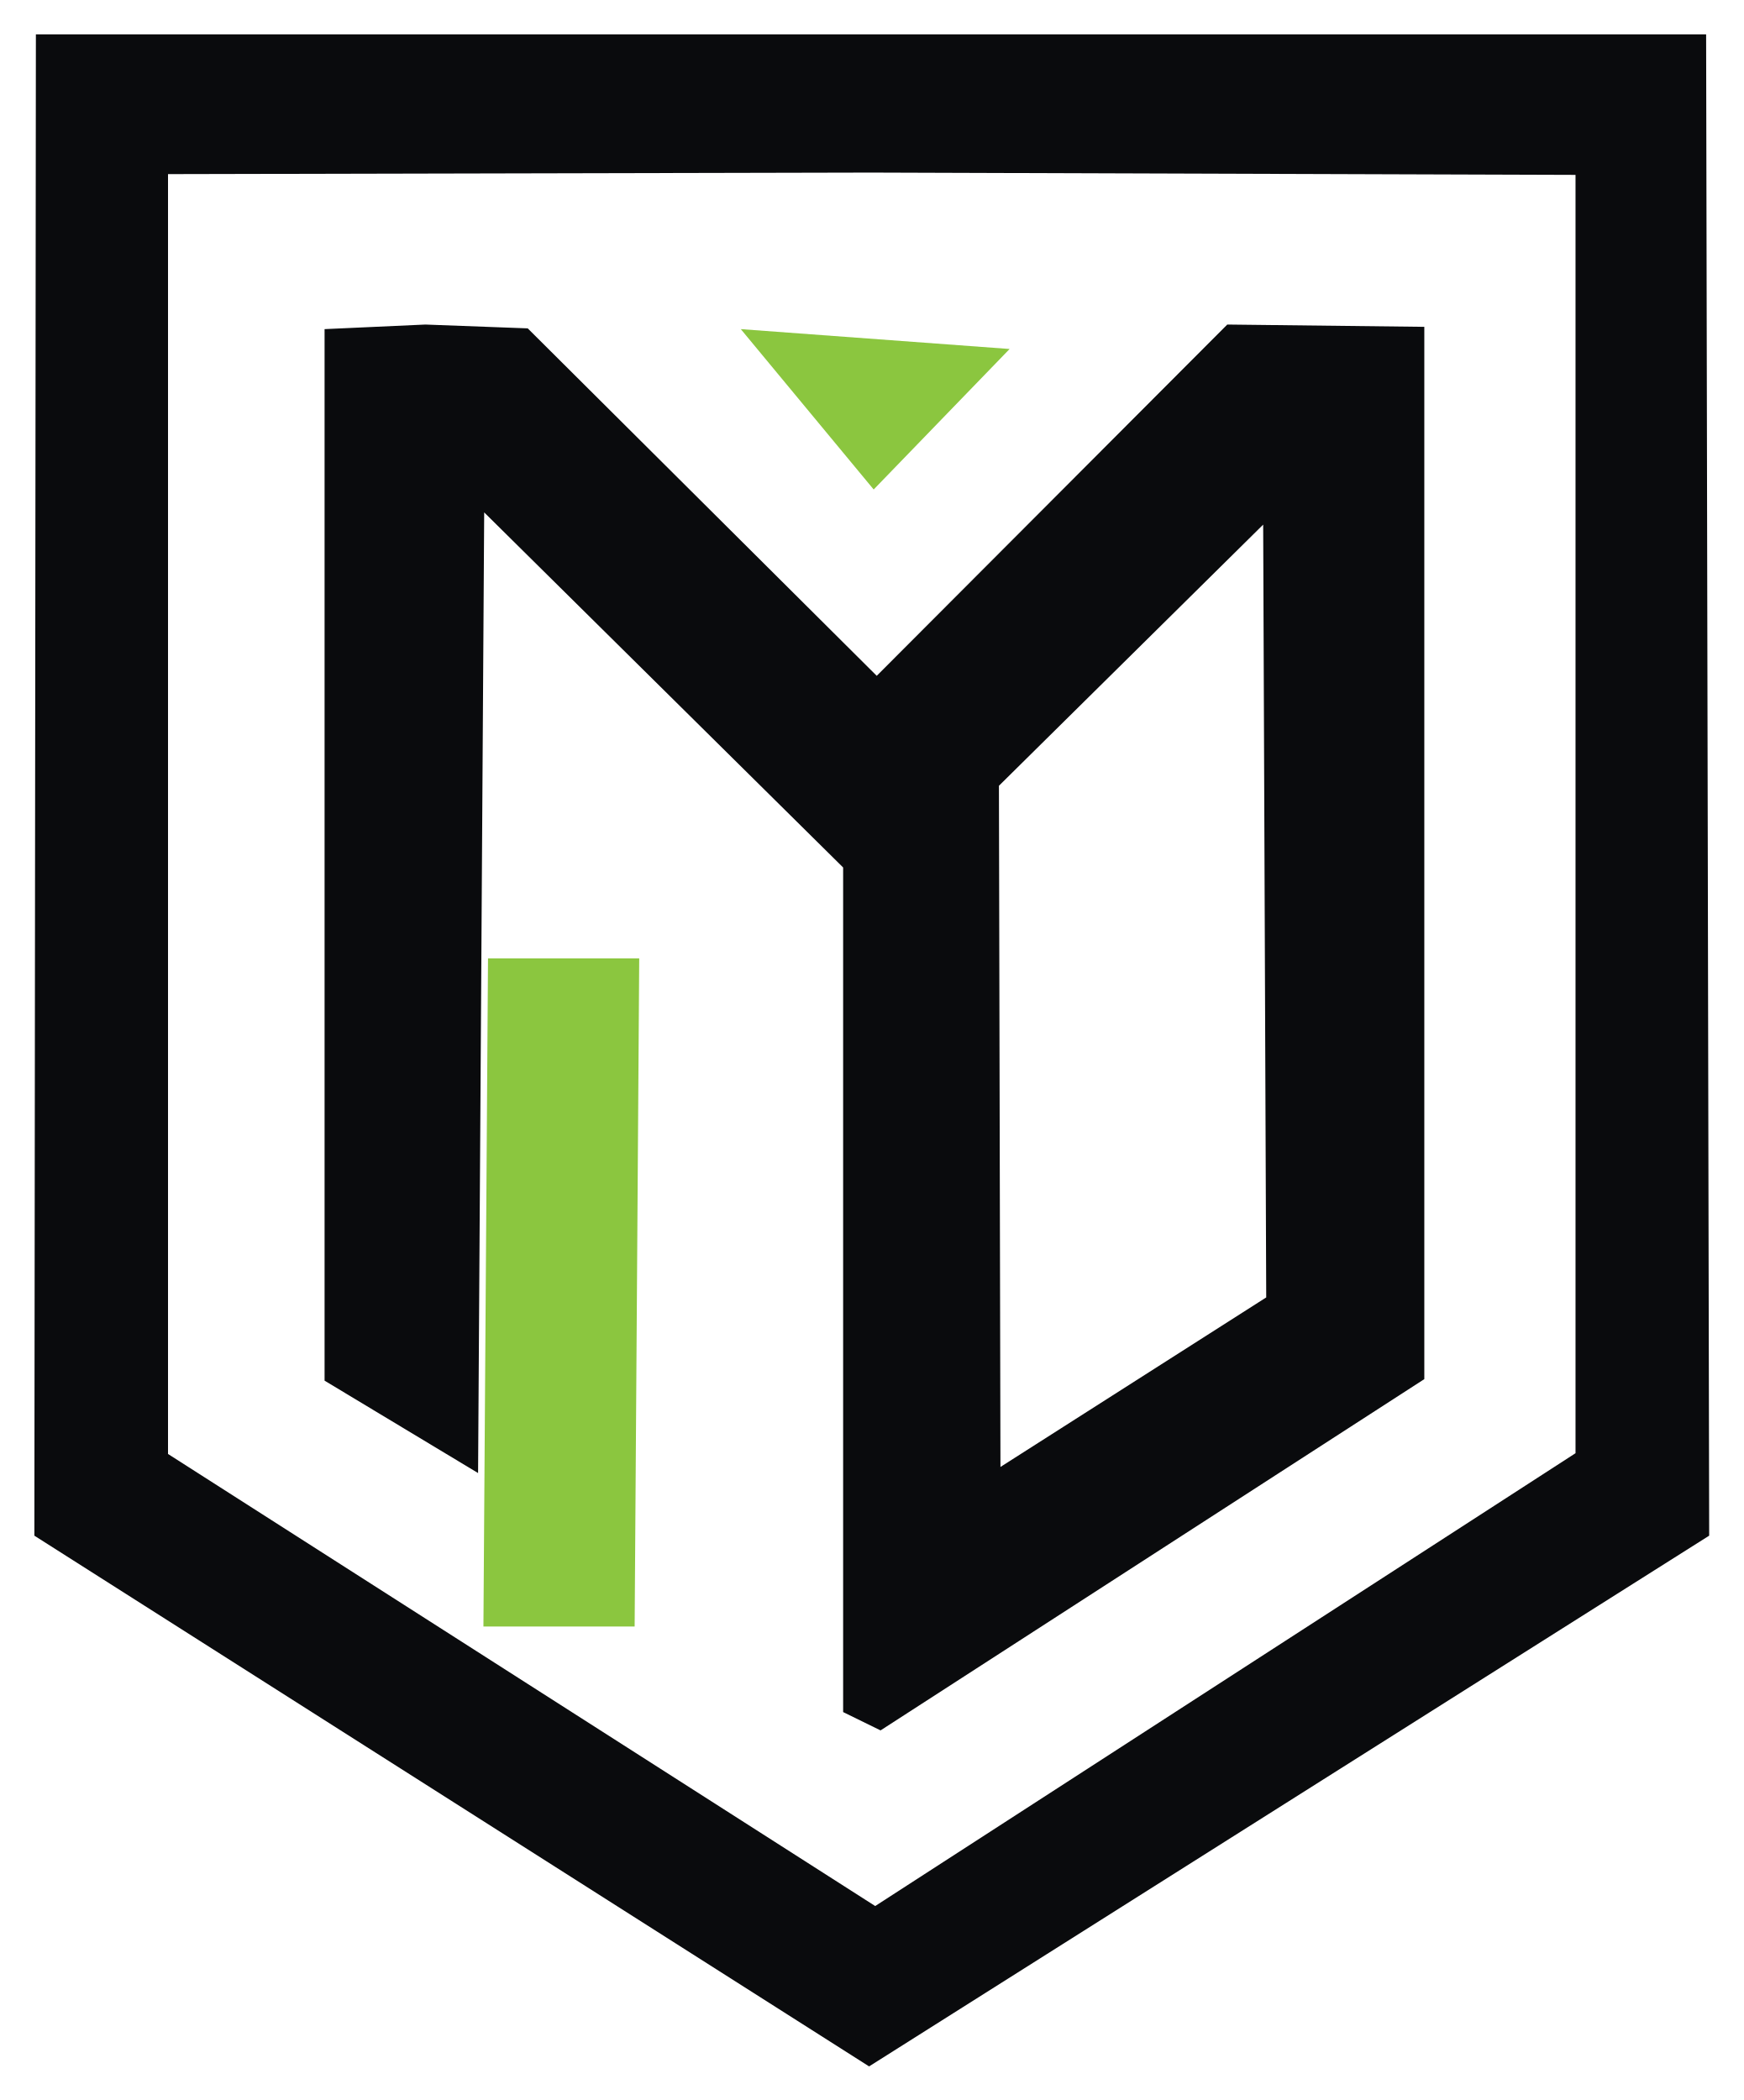
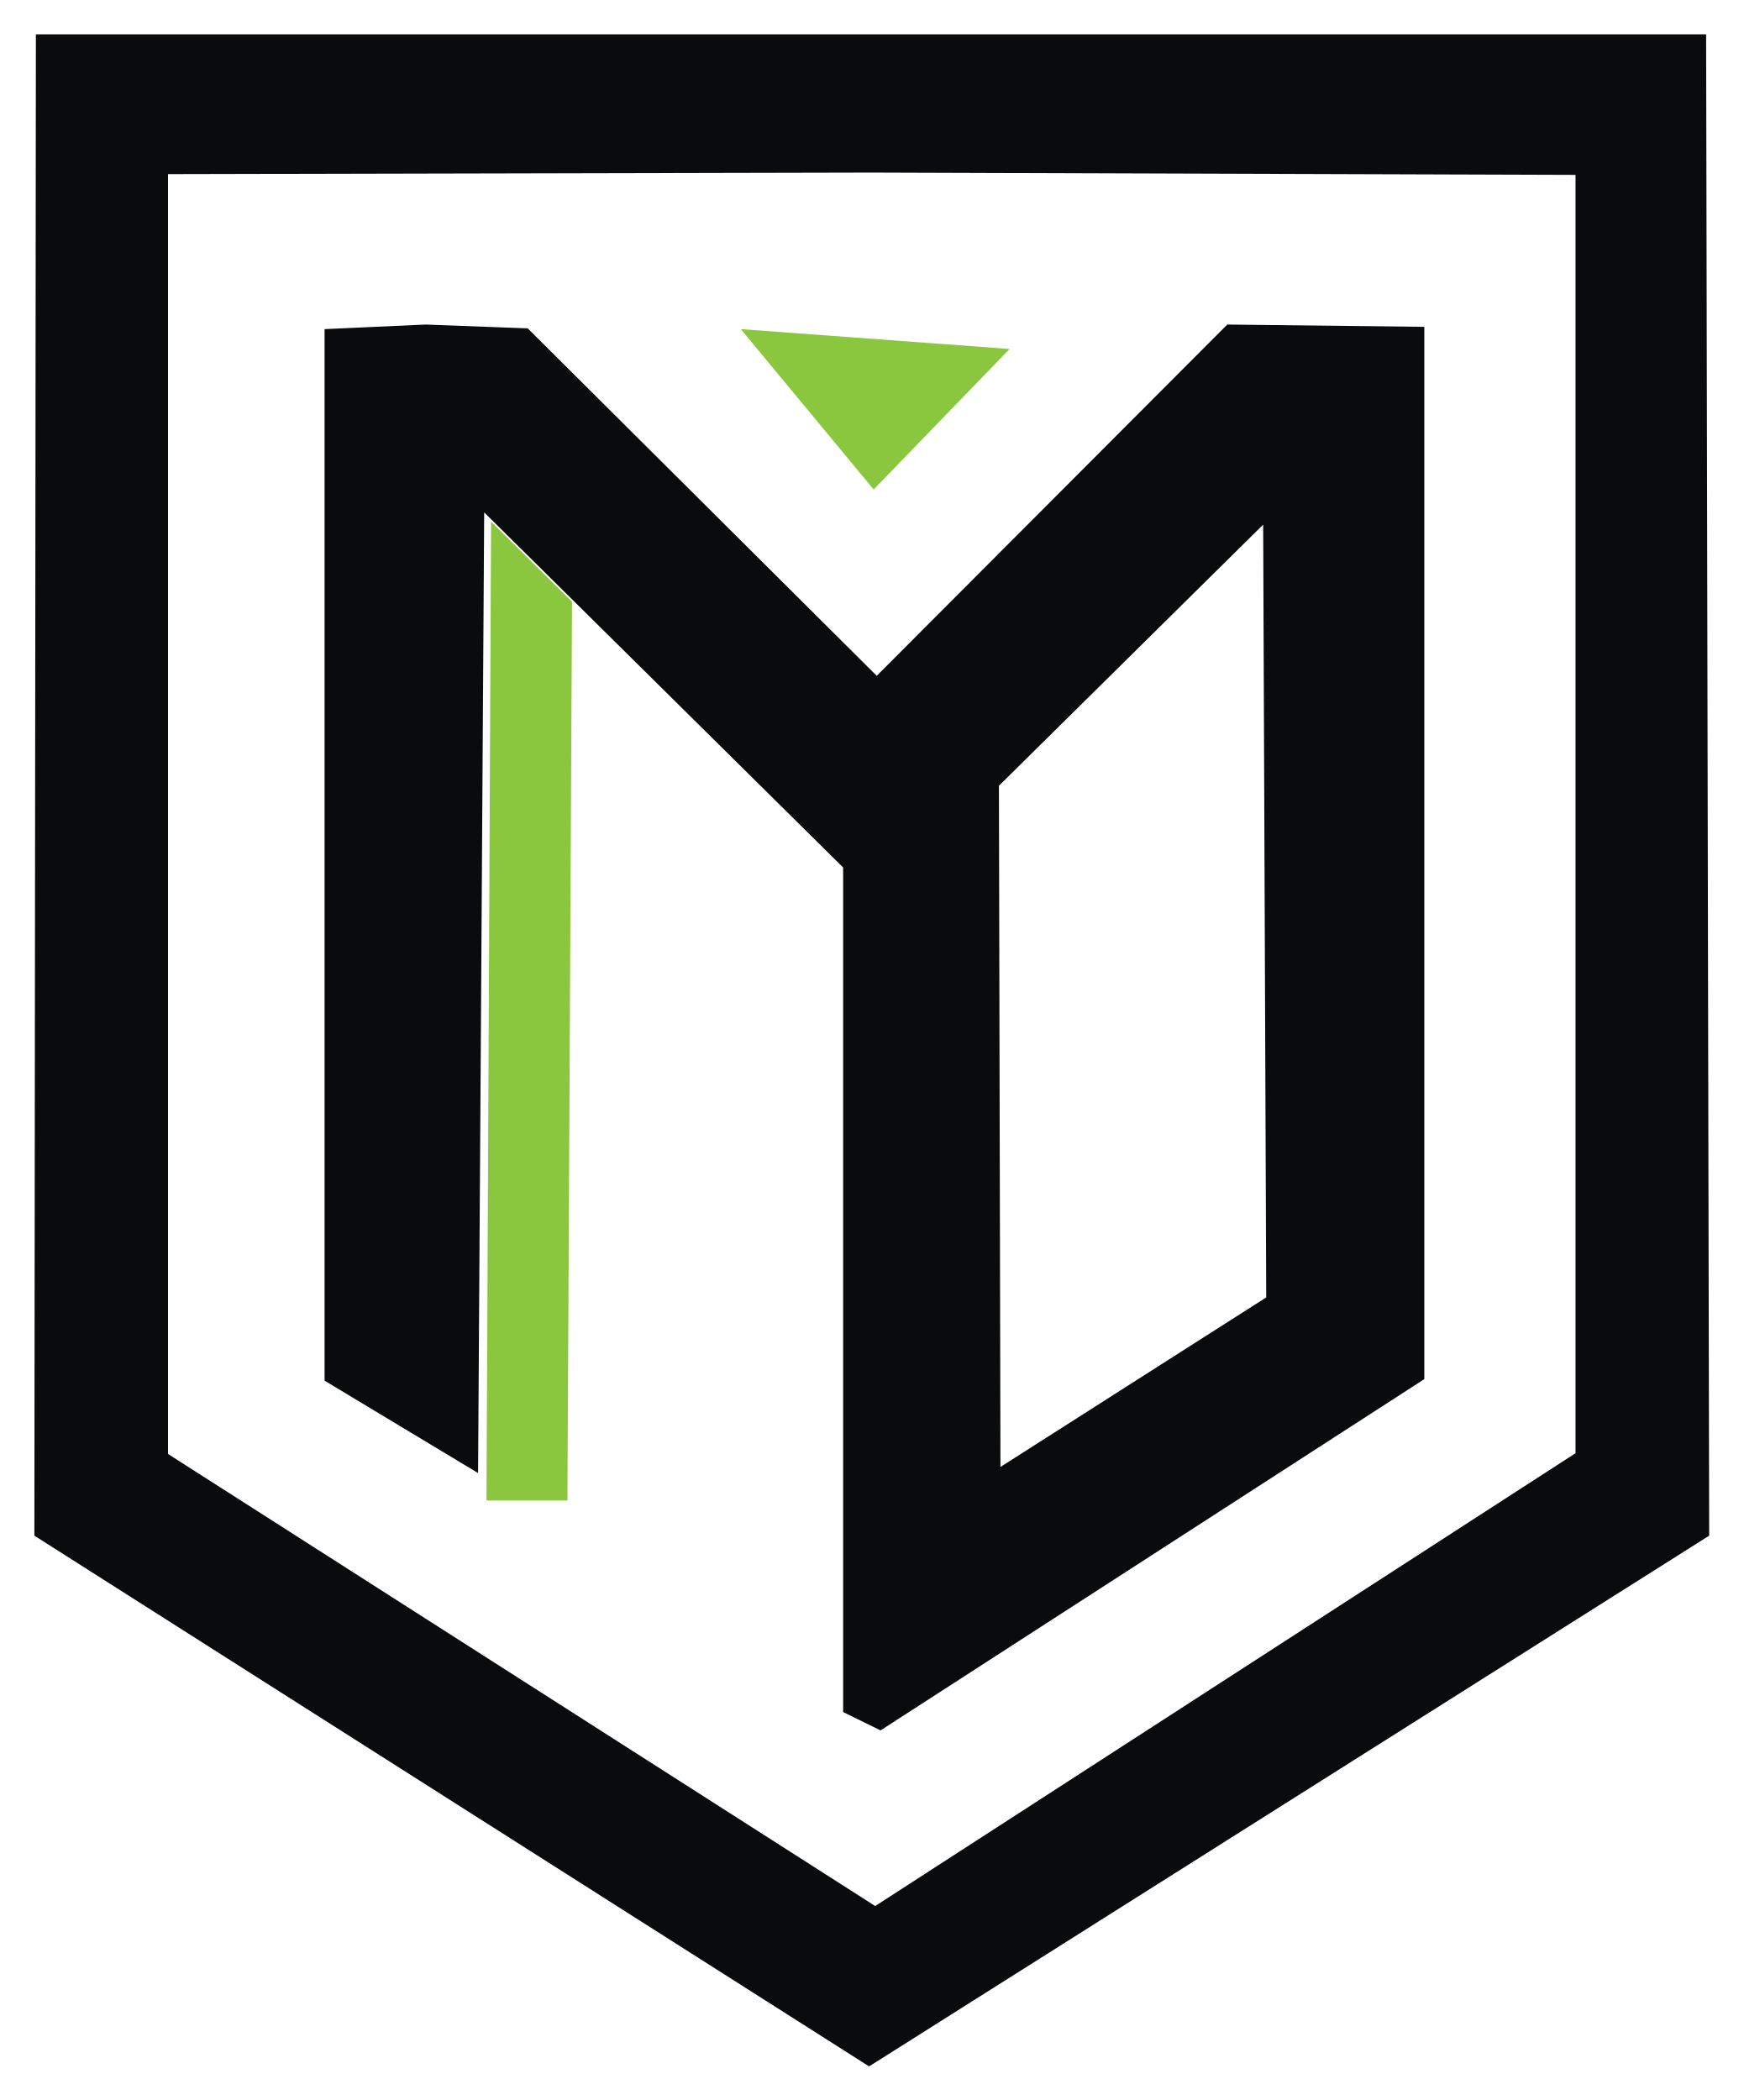
<svg xmlns="http://www.w3.org/2000/svg" viewBox="0 0 2283 2750" role="img" aria-label="The Match Day Club shield (dark on light)">
  <g transform="translate(-129 -155)">
    <path fill="#0A0B0D" fill-rule="evenodd" d="M2363 200 L176 200 L174 2166 L1267 2861 L2367 2166Z M1270 381 L349 383 L349 2059 L1275 2651 L2192 2058 L2192 384Z M686 580 L554 586 L554 1963 L755 2084 L763 826 L1233 1291 L1233 2397 L1282 2421 L1994 1961 L1994 583 L1736 580 L1277 1040 L820 585Z M1783 842 L1437 1184 L1439 2076 L1787 1854Z" />
-     <path fill="#8BC63F" d="M1099 586 L1273 796 L1451 612Z M768 1410 L966 1410 L960 2285 L762 2285Z" />
+     <path fill="#8BC63F" d="M1099 586 L1273 796 L1451 612Z M772 838 L878 943 L872 2120 L766 2120Z" />
  </g>
</svg>
